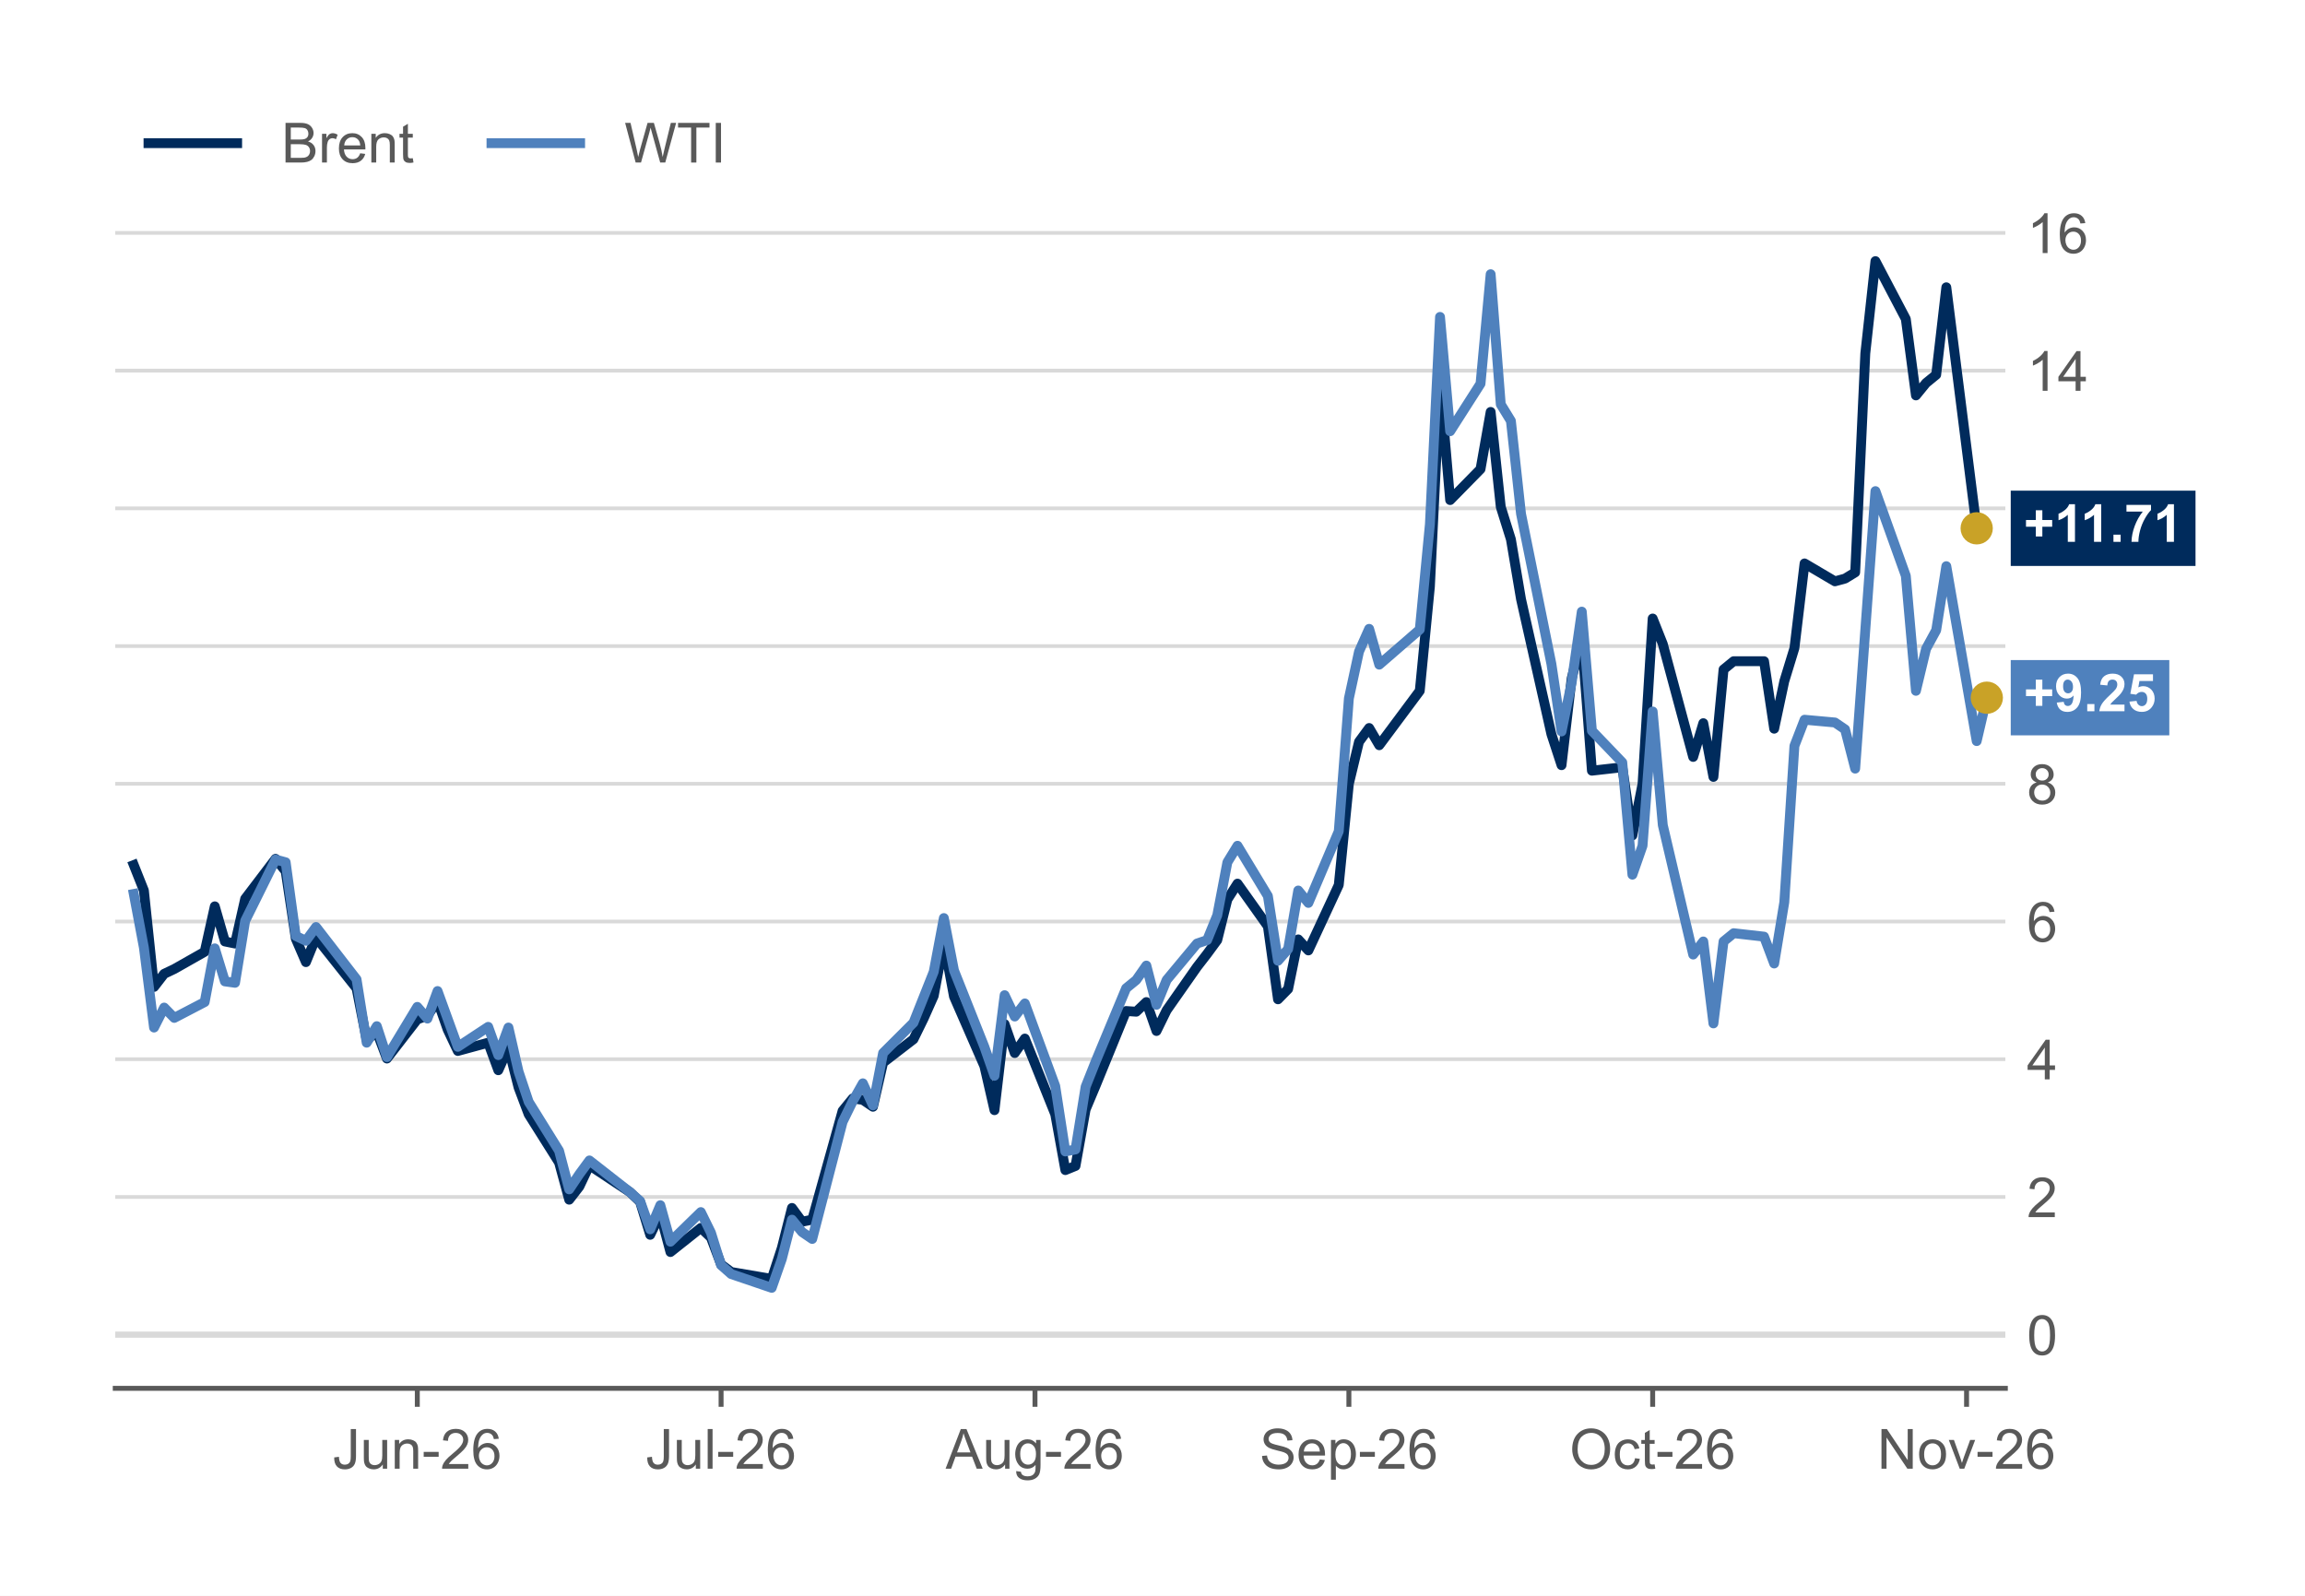
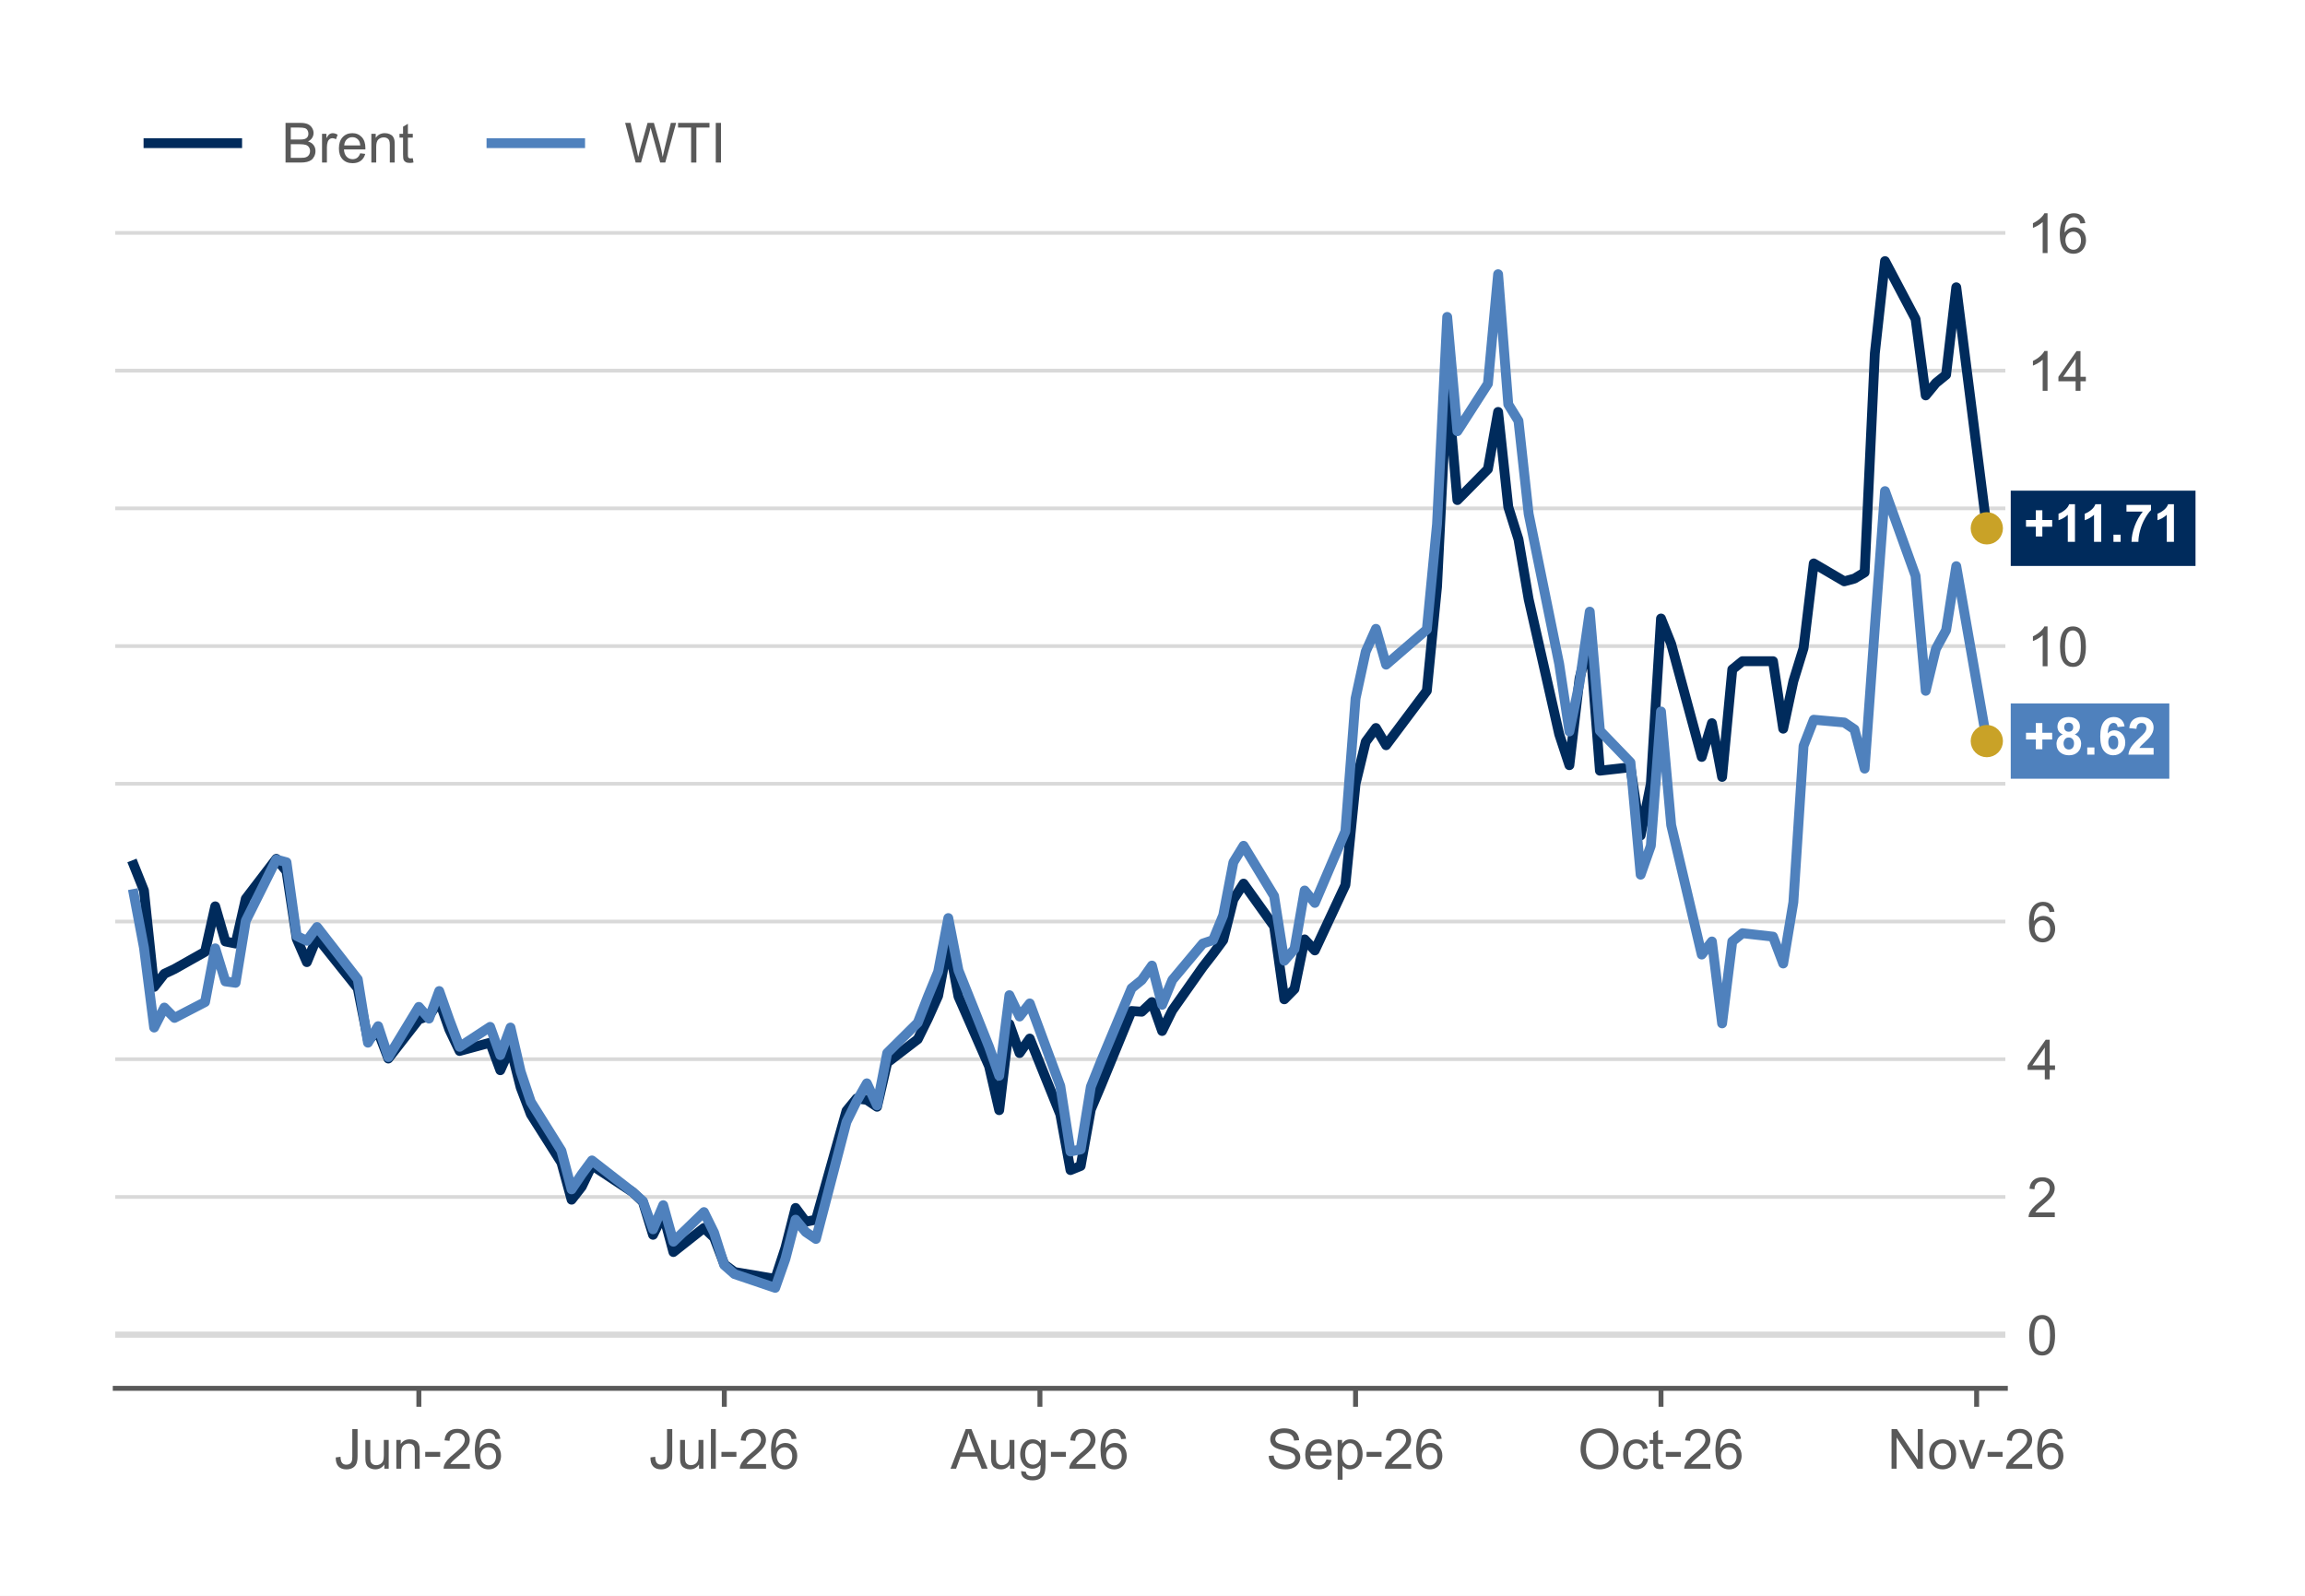
<svg xmlns="http://www.w3.org/2000/svg" xmlns:xlink="http://www.w3.org/1999/xlink" width="374.4pt" height="259.2pt" viewBox="0 0 374.4 259.2" version="1.1">
  <defs>
    <style type="text/css">*{stroke-linejoin: round; stroke-linecap: butt}</style>
  </defs>
  <g id="figure_1">
    <g id="patch_1">
      <path d="M 0 259.2  L 374.4 259.2  L 374.4 0  L 0 0  z " style="fill: #ffffff" />
    </g>
    <g id="axes_1">
      <g id="patch_2">
        <path d="M 18.72 225.504  L 325.728 225.504  L 325.728 33.696  L 18.72 33.696  z " style="fill: #ffffff" />
      </g>
      <g id="matplotlib.axis_1">
        <g id="xtick_1">
          <g id="line2d_1">
            <defs>
              <path id="m5935f566dc" d="M 0 0  L 0 3  " style="stroke: #595959; stroke-width: 0.8" />
            </defs>
            <g>
-               <use xlink:href="#m5935f566dc" x="67.783" y="225.504" style="fill: #595959; stroke: #595959; stroke-width: 0.8" />
+               <use xlink:href="#m5935f566dc" x="68.036" y="225.504" style="fill: #595959; stroke: #595959; stroke-width: 0.8" />
            </g>
          </g>
          <g id="text_1">
-             <g style="fill: #595959" transform="translate(54.02468 238.5562) scale(0.09 -0.09)">
+             <g style="fill: #595959" transform="translate(54.27772 238.5562) scale(0.09 -0.09)">
              <defs>
                <path id="ArialMT-2d" d="M 184 1300  L 731 1375  Q 753 850 928 656  Q 1103 463 1413 463  Q 1641 463 1806 567  Q 1972 672 2034 851  Q 2097 1031 2097 1425  L 2097 4581  L 2703 4581  L 2703 1459  Q 2703 884 2564 568  Q 2425 253 2123 87  Q 1822 -78 1416 -78  Q 813 -78 492 269  Q 172 616 184 1300  z " transform="scale(0.015625)" />
                <path id="ArialMT-58" d="M 2597 0  L 2597 488  Q 2209 -75 1544 -75  Q 1250 -75 995 37  Q 741 150 617 320  Q 494 491 444 738  Q 409 903 409 1263  L 409 3319  L 972 3319  L 972 1478  Q 972 1038 1006 884  Q 1059 663 1231 536  Q 1403 409 1656 409  Q 1909 409 2131 539  Q 2353 669 2445 892  Q 2538 1116 2538 1541  L 2538 3319  L 3100 3319  L 3100 0  L 2597 0  z " transform="scale(0.015625)" />
                <path id="ArialMT-51" d="M 422 0  L 422 3319  L 928 3319  L 928 2847  Q 1294 3394 1984 3394  Q 2284 3394 2536 3286  Q 2788 3178 2913 3003  Q 3038 2828 3088 2588  Q 3119 2431 3119 2041  L 3119 0  L 2556 0  L 2556 2019  Q 2556 2363 2490 2533  Q 2425 2703 2258 2804  Q 2091 2906 1866 2906  Q 1506 2906 1245 2678  Q 984 2450 984 1813  L 984 0  L 422 0  z " transform="scale(0.015625)" />
                <path id="ArialMT-10" d="M 203 1375  L 203 1941  L 1931 1941  L 1931 1375  L 203 1375  z " transform="scale(0.015625)" />
                <path id="ArialMT-15" d="M 3222 541  L 3222 0  L 194 0  Q 188 203 259 391  Q 375 700 629 1000  Q 884 1300 1366 1694  Q 2113 2306 2375 2664  Q 2638 3022 2638 3341  Q 2638 3675 2398 3904  Q 2159 4134 1775 4134  Q 1369 4134 1125 3890  Q 881 3647 878 3216  L 300 3275  Q 359 3922 746 4261  Q 1134 4600 1788 4600  Q 2447 4600 2831 4234  Q 3216 3869 3216 3328  Q 3216 3053 3103 2787  Q 2991 2522 2730 2228  Q 2469 1934 1863 1422  Q 1356 997 1212 845  Q 1069 694 975 541  L 3222 541  z " transform="scale(0.015625)" />
                <path id="ArialMT-19" d="M 3184 3459  L 2625 3416  Q 2550 3747 2413 3897  Q 2184 4138 1850 4138  Q 1581 4138 1378 3988  Q 1113 3794 959 3422  Q 806 3050 800 2363  Q 1003 2672 1297 2822  Q 1591 2972 1913 2972  Q 2475 2972 2870 2558  Q 3266 2144 3266 1488  Q 3266 1056 3080 686  Q 2894 316 2569 119  Q 2244 -78 1831 -78  Q 1128 -78 684 439  Q 241 956 241 2144  Q 241 3472 731 4075  Q 1159 4600 1884 4600  Q 2425 4600 2770 4297  Q 3116 3994 3184 3459  z M 888 1484  Q 888 1194 1011 928  Q 1134 663 1356 523  Q 1578 384 1822 384  Q 2178 384 2434 671  Q 2691 959 2691 1453  Q 2691 1928 2437 2201  Q 2184 2475 1800 2475  Q 1419 2475 1153 2201  Q 888 1928 888 1484  z " transform="scale(0.015625)" />
              </defs>
              <use xlink:href="#ArialMT-2d" />
              <use xlink:href="#ArialMT-58" transform="translate(50 0)" />
              <use xlink:href="#ArialMT-51" transform="translate(105.6094 0)" />
              <use xlink:href="#ArialMT-10" transform="translate(161.2188 0)" />
              <use xlink:href="#ArialMT-15" transform="translate(194.5156 0)" />
              <use xlink:href="#ArialMT-19" transform="translate(250.125 0)" />
            </g>
          </g>
        </g>
        <g id="xtick_2">
          <g id="line2d_2">
            <g>
-               <use xlink:href="#m5935f566dc" x="117.125" y="225.504" style="fill: #595959; stroke: #595959; stroke-width: 0.8" />
+               <use xlink:href="#m5935f566dc" x="117.649" y="225.504" style="fill: #595959; stroke: #595959; stroke-width: 0.8" />
            </g>
          </g>
          <g id="text_2">
-             <g style="fill: #595959" transform="translate(104.8696 238.5562) scale(0.09 -0.09)">
+             <g style="fill: #595959" transform="translate(105.3937 238.5562) scale(0.09 -0.09)">
              <defs>
                <path id="ArialMT-4f" d="M 409 0  L 409 4581  L 972 4581  L 972 0  L 409 0  z " transform="scale(0.015625)" />
              </defs>
              <use xlink:href="#ArialMT-2d" />
              <use xlink:href="#ArialMT-58" transform="translate(50 0)" />
              <use xlink:href="#ArialMT-4f" transform="translate(105.6094 0)" />
              <use xlink:href="#ArialMT-10" transform="translate(127.8281 0)" />
              <use xlink:href="#ArialMT-15" transform="translate(161.125 0)" />
              <use xlink:href="#ArialMT-19" transform="translate(216.7344 0)" />
            </g>
          </g>
        </g>
        <g id="xtick_3">
          <g id="line2d_3">
            <g>
-               <use xlink:href="#m5935f566dc" x="168.112" y="225.504" style="fill: #595959; stroke: #595959; stroke-width: 0.8" />
+               <use xlink:href="#m5935f566dc" x="168.916" y="225.504" style="fill: #595959; stroke: #595959; stroke-width: 0.8" />
            </g>
          </g>
          <g id="text_3">
-             <g style="fill: #595959" transform="translate(153.6025 238.5562) scale(0.09 -0.09)">
+             <g style="fill: #595959" transform="translate(154.4067 238.5562) scale(0.09 -0.09)">
              <defs>
                <path id="ArialMT-24" d="M -9 0  L 1750 4581  L 2403 4581  L 4278 0  L 3588 0  L 3053 1388  L 1138 1388  L 634 0  L -9 0  z M 1313 1881  L 2866 1881  L 2388 3150  Q 2169 3728 2063 4100  Q 1975 3659 1816 3225  L 1313 1881  z " transform="scale(0.015625)" />
                <path id="ArialMT-4a" d="M 319 -275  L 866 -356  Q 900 -609 1056 -725  Q 1266 -881 1628 -881  Q 2019 -881 2231 -725  Q 2444 -569 2519 -288  Q 2563 -116 2559 434  Q 2191 0 1641 0  Q 956 0 581 494  Q 206 988 206 1678  Q 206 2153 378 2554  Q 550 2956 876 3175  Q 1203 3394 1644 3394  Q 2231 3394 2613 2919  L 2613 3319  L 3131 3319  L 3131 450  Q 3131 -325 2973 -648  Q 2816 -972 2473 -1159  Q 2131 -1347 1631 -1347  Q 1038 -1347 672 -1080  Q 306 -813 319 -275  z M 784 1719  Q 784 1066 1043 766  Q 1303 466 1694 466  Q 2081 466 2343 764  Q 2606 1063 2606 1700  Q 2606 2309 2336 2618  Q 2066 2928 1684 2928  Q 1309 2928 1046 2623  Q 784 2319 784 1719  z " transform="scale(0.015625)" />
              </defs>
              <use xlink:href="#ArialMT-24" />
              <use xlink:href="#ArialMT-58" transform="translate(66.70312 0)" />
              <use xlink:href="#ArialMT-4a" transform="translate(122.3125 0)" />
              <use xlink:href="#ArialMT-10" transform="translate(177.9219 0)" />
              <use xlink:href="#ArialMT-15" transform="translate(211.2188 0)" />
              <use xlink:href="#ArialMT-19" transform="translate(266.8281 0)" />
            </g>
          </g>
        </g>
        <g id="xtick_4">
          <g id="line2d_4">
            <g>
-               <use xlink:href="#m5935f566dc" x="219.099" y="225.504" style="fill: #595959; stroke: #595959; stroke-width: 0.8" />
+               <use xlink:href="#m5935f566dc" x="220.184" y="225.504" style="fill: #595959; stroke: #595959; stroke-width: 0.8" />
            </g>
          </g>
          <g id="text_4">
-             <g style="fill: #595959" transform="translate(204.5895 238.5562) scale(0.09 -0.09)">
+             <g style="fill: #595959" transform="translate(205.674 238.5562) scale(0.09 -0.09)">
              <defs>
                <path id="ArialMT-36" d="M 288 1472  L 859 1522  Q 900 1178 1048 958  Q 1197 738 1509 602  Q 1822 466 2213 466  Q 2559 466 2825 569  Q 3091 672 3220 851  Q 3350 1031 3350 1244  Q 3350 1459 3225 1620  Q 3100 1781 2813 1891  Q 2628 1963 1997 2114  Q 1366 2266 1113 2400  Q 784 2572 623 2826  Q 463 3081 463 3397  Q 463 3744 659 4045  Q 856 4347 1234 4503  Q 1613 4659 2075 4659  Q 2584 4659 2973 4495  Q 3363 4331 3572 4012  Q 3781 3694 3797 3291  L 3216 3247  Q 3169 3681 2898 3903  Q 2628 4125 2100 4125  Q 1550 4125 1298 3923  Q 1047 3722 1047 3438  Q 1047 3191 1225 3031  Q 1400 2872 2139 2705  Q 2878 2538 3153 2413  Q 3553 2228 3743 1945  Q 3934 1663 3934 1294  Q 3934 928 3725 604  Q 3516 281 3123 101  Q 2731 -78 2241 -78  Q 1619 -78 1198 103  Q 778 284 539 648  Q 300 1013 288 1472  z " transform="scale(0.015625)" />
                <path id="ArialMT-48" d="M 2694 1069  L 3275 997  Q 3138 488 2766 206  Q 2394 -75 1816 -75  Q 1088 -75 661 373  Q 234 822 234 1631  Q 234 2469 665 2931  Q 1097 3394 1784 3394  Q 2450 3394 2872 2941  Q 3294 2488 3294 1666  Q 3294 1616 3291 1516  L 816 1516  Q 847 969 1125 678  Q 1403 388 1819 388  Q 2128 388 2347 550  Q 2566 713 2694 1069  z M 847 1978  L 2700 1978  Q 2663 2397 2488 2606  Q 2219 2931 1791 2931  Q 1403 2931 1139 2672  Q 875 2413 847 1978  z " transform="scale(0.015625)" />
                <path id="ArialMT-53" d="M 422 -1272  L 422 3319  L 934 3319  L 934 2888  Q 1116 3141 1344 3267  Q 1572 3394 1897 3394  Q 2322 3394 2647 3175  Q 2972 2956 3137 2557  Q 3303 2159 3303 1684  Q 3303 1175 3120 767  Q 2938 359 2589 142  Q 2241 -75 1856 -75  Q 1575 -75 1351 44  Q 1128 163 984 344  L 984 -1272  L 422 -1272  z M 931 1641  Q 931 1000 1190 694  Q 1450 388 1819 388  Q 2194 388 2461 705  Q 2728 1022 2728 1688  Q 2728 2322 2467 2637  Q 2206 2953 1844 2953  Q 1484 2953 1207 2617  Q 931 2281 931 1641  z " transform="scale(0.015625)" />
              </defs>
              <use xlink:href="#ArialMT-36" />
              <use xlink:href="#ArialMT-48" transform="translate(66.70312 0)" />
              <use xlink:href="#ArialMT-53" transform="translate(122.3125 0)" />
              <use xlink:href="#ArialMT-10" transform="translate(177.9219 0)" />
              <use xlink:href="#ArialMT-15" transform="translate(211.2188 0)" />
              <use xlink:href="#ArialMT-19" transform="translate(266.8281 0)" />
            </g>
          </g>
        </g>
        <g id="xtick_5">
          <g id="line2d_5">
            <g>
-               <use xlink:href="#m5935f566dc" x="268.442" y="225.504" style="fill: #595959; stroke: #595959; stroke-width: 0.8" />
+               <use xlink:href="#m5935f566dc" x="269.797" y="225.504" style="fill: #595959; stroke: #595959; stroke-width: 0.8" />
            </g>
          </g>
          <g id="text_5">
-             <g style="fill: #595959" transform="translate(254.938 238.5613) scale(0.09 -0.09)">
+             <g style="fill: #595959" transform="translate(256.2936 238.5613) scale(0.09 -0.09)">
              <defs>
                <path id="ArialMT-32" d="M 309 2231  Q 309 3372 921 4017  Q 1534 4663 2503 4663  Q 3138 4663 3647 4359  Q 4156 4056 4423 3514  Q 4691 2972 4691 2284  Q 4691 1588 4409 1038  Q 4128 488 3612 205  Q 3097 -78 2500 -78  Q 1853 -78 1343 234  Q 834 547 571 1087  Q 309 1628 309 2231  z M 934 2222  Q 934 1394 1379 917  Q 1825 441 2497 441  Q 3181 441 3623 922  Q 4066 1403 4066 2288  Q 4066 2847 3877 3264  Q 3688 3681 3323 3911  Q 2959 4141 2506 4141  Q 1863 4141 1398 3698  Q 934 3256 934 2222  z " transform="scale(0.015625)" />
                <path id="ArialMT-46" d="M 2588 1216  L 3141 1144  Q 3050 572 2676 248  Q 2303 -75 1759 -75  Q 1078 -75 664 370  Q 250 816 250 1647  Q 250 2184 428 2587  Q 606 2991 970 3192  Q 1334 3394 1763 3394  Q 2303 3394 2647 3120  Q 2991 2847 3088 2344  L 2541 2259  Q 2463 2594 2264 2762  Q 2066 2931 1784 2931  Q 1359 2931 1093 2626  Q 828 2322 828 1663  Q 828 994 1084 691  Q 1341 388 1753 388  Q 2084 388 2306 591  Q 2528 794 2588 1216  z " transform="scale(0.015625)" />
                <path id="ArialMT-57" d="M 1650 503  L 1731 6  Q 1494 -44 1306 -44  Q 1000 -44 831 53  Q 663 150 594 308  Q 525 466 525 972  L 525 2881  L 113 2881  L 113 3319  L 525 3319  L 525 4141  L 1084 4478  L 1084 3319  L 1650 3319  L 1650 2881  L 1084 2881  L 1084 941  Q 1084 700 1114 631  Q 1144 563 1211 522  Q 1278 481 1403 481  Q 1497 481 1650 503  z " transform="scale(0.015625)" />
              </defs>
              <use xlink:href="#ArialMT-32" />
              <use xlink:href="#ArialMT-46" transform="translate(77.78125 0)" />
              <use xlink:href="#ArialMT-57" transform="translate(127.7812 0)" />
              <use xlink:href="#ArialMT-10" transform="translate(155.5625 0)" />
              <use xlink:href="#ArialMT-15" transform="translate(188.8594 0)" />
              <use xlink:href="#ArialMT-19" transform="translate(244.4688 0)" />
            </g>
          </g>
        </g>
        <g id="xtick_6">
          <g id="line2d_6">
            <g>
-               <use xlink:href="#m5935f566dc" x="319.429" y="225.504" style="fill: #595959; stroke: #595959; stroke-width: 0.8" />
+               <use xlink:href="#m5935f566dc" x="321.064" y="225.504" style="fill: #595959; stroke: #595959; stroke-width: 0.8" />
            </g>
          </g>
          <g id="text_6">
-             <g style="fill: #595959" transform="translate(304.9232 238.5562) scale(0.09 -0.09)">
+             <g style="fill: #595959" transform="translate(306.5589 238.5562) scale(0.09 -0.09)">
              <defs>
                <path id="ArialMT-31" d="M 488 0  L 488 4581  L 1109 4581  L 3516 984  L 3516 4581  L 4097 4581  L 4097 0  L 3475 0  L 1069 3600  L 1069 0  L 488 0  z " transform="scale(0.015625)" />
                <path id="ArialMT-52" d="M 213 1659  Q 213 2581 725 3025  Q 1153 3394 1769 3394  Q 2453 3394 2887 2945  Q 3322 2497 3322 1706  Q 3322 1066 3130 698  Q 2938 331 2570 128  Q 2203 -75 1769 -75  Q 1072 -75 642 372  Q 213 819 213 1659  z M 791 1659  Q 791 1022 1069 705  Q 1347 388 1769 388  Q 2188 388 2466 706  Q 2744 1025 2744 1678  Q 2744 2294 2464 2611  Q 2184 2928 1769 2928  Q 1347 2928 1069 2612  Q 791 2297 791 1659  z " transform="scale(0.015625)" />
                <path id="ArialMT-59" d="M 1344 0  L 81 3319  L 675 3319  L 1388 1331  Q 1503 1009 1600 663  Q 1675 925 1809 1294  L 2547 3319  L 3125 3319  L 1869 0  L 1344 0  z " transform="scale(0.015625)" />
              </defs>
              <use xlink:href="#ArialMT-31" />
              <use xlink:href="#ArialMT-52" transform="translate(72.21875 0)" />
              <use xlink:href="#ArialMT-59" transform="translate(127.8281 0)" />
              <use xlink:href="#ArialMT-10" transform="translate(177.8281 0)" />
              <use xlink:href="#ArialMT-15" transform="translate(211.125 0)" />
              <use xlink:href="#ArialMT-19" transform="translate(266.7344 0)" />
            </g>
          </g>
        </g>
      </g>
      <g id="matplotlib.axis_2">
        <g id="ytick_1">
          <g id="line2d_7">
            <path d="M 18.72 216.785  L 325.728 216.785  " clip-path="url(#p9046224050)" style="fill: none; stroke: #d9d9d9; stroke-width: 0.6; stroke-linecap: square" />
          </g>
          <g id="line2d_8" />
          <g id="text_7">
            <g style="fill: #595959" transform="translate(329.228 220.0616) scale(0.09 -0.09)">
              <defs>
                <path id="ArialMT-13" d="M 266 2259  Q 266 3072 433 3567  Q 600 4063 929 4331  Q 1259 4600 1759 4600  Q 2128 4600 2406 4451  Q 2684 4303 2865 4023  Q 3047 3744 3150 3342  Q 3253 2941 3253 2259  Q 3253 1453 3087 958  Q 2922 463 2592 192  Q 2263 -78 1759 -78  Q 1097 -78 719 397  Q 266 969 266 2259  z M 844 2259  Q 844 1131 1108 757  Q 1372 384 1759 384  Q 2147 384 2411 759  Q 2675 1134 2675 2259  Q 2675 3391 2411 3762  Q 2147 4134 1753 4134  Q 1366 4134 1134 3806  Q 844 3388 844 2259  z " transform="scale(0.015625)" />
              </defs>
              <use xlink:href="#ArialMT-13" />
            </g>
          </g>
        </g>
        <g id="ytick_2">
          <g id="line2d_9">
            <path d="M 18.72 194.416  L 325.728 194.416  " clip-path="url(#p9046224050)" style="fill: none; stroke: #d9d9d9; stroke-width: 0.6; stroke-linecap: square" />
          </g>
          <g id="line2d_10" />
          <g id="text_8">
            <g style="fill: #595959" transform="translate(329.228 197.692) scale(0.09 -0.09)">
              <use xlink:href="#ArialMT-15" />
            </g>
          </g>
        </g>
        <g id="ytick_3">
          <g id="line2d_11">
            <path d="M 18.72 172.046  L 325.728 172.046  " clip-path="url(#p9046224050)" style="fill: none; stroke: #d9d9d9; stroke-width: 0.6; stroke-linecap: square" />
          </g>
          <g id="line2d_12" />
          <g id="text_9">
            <g style="fill: #595959" transform="translate(329.228 175.3224) scale(0.09 -0.09)">
              <defs>
                <path id="ArialMT-17" d="M 2069 0  L 2069 1097  L 81 1097  L 81 1613  L 2172 4581  L 2631 4581  L 2631 1613  L 3250 1613  L 3250 1097  L 2631 1097  L 2631 0  L 2069 0  z M 2069 1613  L 2069 3678  L 634 1613  L 2069 1613  z " transform="scale(0.015625)" />
              </defs>
              <use xlink:href="#ArialMT-17" />
            </g>
          </g>
        </g>
        <g id="ytick_4">
          <g id="line2d_13">
            <path d="M 18.72 149.677  L 325.728 149.677  " clip-path="url(#p9046224050)" style="fill: none; stroke: #d9d9d9; stroke-width: 0.6; stroke-linecap: square" />
          </g>
          <g id="line2d_14" />
          <g id="text_10">
            <g style="fill: #595959" transform="translate(329.228 152.9528) scale(0.09 -0.09)">
              <use xlink:href="#ArialMT-19" />
            </g>
          </g>
        </g>
        <g id="ytick_5">
          <g id="line2d_15">
            <path d="M 18.72 127.307  L 325.728 127.307  " clip-path="url(#p9046224050)" style="fill: none; stroke: #d9d9d9; stroke-width: 0.6; stroke-linecap: square" />
          </g>
          <g id="line2d_16" />
-           <g id="text_11">
-             <g style="fill: #595959" transform="translate(329.228 130.5832) scale(0.09 -0.09)">
-               <defs>
-                 <path id="ArialMT-1b" d="M 1131 2484  Q 781 2613 612 2850  Q 444 3088 444 3419  Q 444 3919 803 4259  Q 1163 4600 1759 4600  Q 2359 4600 2725 4251  Q 3091 3903 3091 3403  Q 3091 3084 2923 2848  Q 2756 2613 2416 2484  Q 2838 2347 3058 2040  Q 3278 1734 3278 1309  Q 3278 722 2862 322  Q 2447 -78 1769 -78  Q 1091 -78 675 323  Q 259 725 259 1325  Q 259 1772 486 2073  Q 713 2375 1131 2484  z M 1019 3438  Q 1019 3113 1228 2906  Q 1438 2700 1772 2700  Q 2097 2700 2305 2904  Q 2513 3109 2513 3406  Q 2513 3716 2298 3927  Q 2084 4138 1766 4138  Q 1444 4138 1231 3931  Q 1019 3725 1019 3438  z M 838 1322  Q 838 1081 952 856  Q 1066 631 1291 507  Q 1516 384 1775 384  Q 2178 384 2440 643  Q 2703 903 2703 1303  Q 2703 1709 2433 1975  Q 2163 2241 1756 2241  Q 1359 2241 1098 1978  Q 838 1716 838 1322  z " transform="scale(0.015625)" />
-               </defs>
-               <use xlink:href="#ArialMT-1b" />
-             </g>
-           </g>
        </g>
        <g id="ytick_6">
          <g id="line2d_17">
            <path d="M 18.72 104.938  L 325.728 104.938  " clip-path="url(#p9046224050)" style="fill: none; stroke: #d9d9d9; stroke-width: 0.6; stroke-linecap: square" />
          </g>
          <g id="line2d_18" />
+           <g id="text_11">
+             <g style="fill: #595959" transform="translate(329.228 108.2137) scale(0.09 -0.09)">
+               <defs>
+                 <path id="ArialMT-14" d="M 2384 0  L 1822 0  L 1822 3584  Q 1619 3391 1289 3197  Q 959 3003 697 2906  L 697 3450  Q 1169 3672 1522 3987  Q 1875 4303 2022 4600  L 2384 4600  L 2384 0  z " transform="scale(0.015625)" />
+               </defs>
+               <use xlink:href="#ArialMT-14" />
+               <use xlink:href="#ArialMT-13" transform="translate(55.60938 0)" />
+             </g>
+           </g>
        </g>
        <g id="ytick_7">
          <g id="line2d_19">
            <path d="M 18.72 82.568  L 325.728 82.568  " clip-path="url(#p9046224050)" style="fill: none; stroke: #d9d9d9; stroke-width: 0.6; stroke-linecap: square" />
          </g>
          <g id="line2d_20" />
        </g>
        <g id="ytick_8">
          <g id="line2d_21">
            <path d="M 18.72 60.198  L 325.728 60.198  " clip-path="url(#p9046224050)" style="fill: none; stroke: #d9d9d9; stroke-width: 0.6; stroke-linecap: square" />
          </g>
          <g id="line2d_22" />
          <g id="text_12">
            <g style="fill: #595959" transform="translate(329.228 63.47449) scale(0.09 -0.09)">
-               <defs>
-                 <path id="ArialMT-14" d="M 2384 0  L 1822 0  L 1822 3584  Q 1619 3391 1289 3197  Q 959 3003 697 2906  L 697 3450  Q 1169 3672 1522 3987  Q 1875 4303 2022 4600  L 2384 4600  L 2384 0  z " transform="scale(0.015625)" />
-               </defs>
              <use xlink:href="#ArialMT-14" />
              <use xlink:href="#ArialMT-17" transform="translate(55.60938 0)" />
            </g>
          </g>
        </g>
        <g id="ytick_9">
          <g id="line2d_23">
            <path d="M 18.72 37.829  L 325.728 37.829  " clip-path="url(#p9046224050)" style="fill: none; stroke: #d9d9d9; stroke-width: 0.6; stroke-linecap: square" />
          </g>
          <g id="line2d_24" />
          <g id="text_13">
            <g style="fill: #595959" transform="translate(329.228 41.1049) scale(0.09 -0.09)">
              <use xlink:href="#ArialMT-14" />
              <use xlink:href="#ArialMT-19" transform="translate(55.60938 0)" />
            </g>
          </g>
        </g>
      </g>
      <g id="line2d_25">
        <path d="M 18.72 216.785  L 325.728 216.785  " clip-path="url(#p9046224050)" style="fill: none; stroke: #d9d9d9; stroke-linecap: square" />
      </g>
      <g id="line2d_26">
-         <path d="M 21.73 140.505  L 23.375 144.644  L 25.019 160.302  L 26.664 158.177  L 28.309 157.394  L 33.243 154.598  L 34.888 147.216  L 36.533 152.92  L 38.177 153.256  L 39.822 145.986  L 44.756 139.499  L 46.401 141.512  L 48.046 152.473  L 49.691 156.276  L 51.335 152.249  L 57.914 160.526  L 59.559 168.915  L 61.204 167.572  L 62.848 171.934  L 67.783 165.559  L 69.427 165  L 71.072 162.539  L 72.717 167.237  L 74.362 170.704  L 79.296 169.362  L 80.941 173.836  L 82.585 170.145  L 84.23 176.632  L 85.875 180.994  L 90.809 188.823  L 92.454 194.863  L 94.099 192.738  L 95.743 189.271  L 102.322 193.633  L 103.967 195.199  L 105.612 200.568  L 107.257 197.212  L 108.901 203.364  L 113.836 199.449  L 115.48 201.015  L 117.125 205.377  L 118.77 206.607  L 125.349 207.726  L 126.994 202.693  L 128.638 196.205  L 130.283 198.442  L 131.928 198.107  L 136.862 180.435  L 138.507 178.422  L 140.151 178.645  L 141.796 179.764  L 143.441 172.606  L 148.375 168.803  L 150.02 165.447  L 151.665 161.756  L 153.309 153.032  L 154.954 161.868  L 159.888 173.165  L 161.533 180.323  L 163.178 166.342  L 164.823 171.04  L 166.467 168.691  L 171.402 180.994  L 173.046 190.054  L 174.691 189.383  L 176.336 180.211  L 177.981 176.297  L 182.915 164.217  L 184.56 164.329  L 186.204 162.763  L 187.849 167.461  L 189.494 164.105  L 194.428 157.059  L 196.073 154.934  L 197.718 152.697  L 199.362 146.098  L 201.007 143.525  L 205.941 150.46  L 207.586 162.316  L 209.231 160.638  L 210.875 152.585  L 212.52 154.374  L 217.454 143.749  L 219.099 127.307  L 220.744 120.484  L 222.389 118.247  L 224.033 121.044  L 230.612 112.208  L 232.257 95.319  L 233.902 62.212  L 235.547 81.226  L 240.481 76.193  L 242.126 66.909  L 243.77 82.344  L 245.415 87.601  L 247.06 97.332  L 251.994 119.254  L 253.639 124.287  L 255.284 110.194  L 256.928 103.707  L 258.573 125.182  L 263.507 124.623  L 265.152 135.696  L 266.797 127.307  L 268.442 100.464  L 270.086 104.602  L 275.021 122.945  L 276.665 117.465  L 278.31 126.189  L 279.955 108.74  L 281.6 107.398  L 286.534 107.398  L 288.178 118.359  L 289.823 110.642  L 291.468 105.273  L 293.113 91.516  L 298.047 94.424  L 299.692 93.976  L 301.336 92.97  L 302.981 57.402  L 304.626 42.415  L 309.56 51.81  L 311.205 64.225  L 312.85 62.212  L 314.494 60.869  L 316.139 46.665  L 321.073 85.812  " clip-path="url(#p9046224050)" style="fill: none; stroke: #002b5c; stroke-width: 1.6; stroke-linecap: square" />
+         <path d="M 21.73 140.505  L 23.384 144.644  L 25.037 160.302  L 26.691 158.177  L 28.345 157.394  L 33.306 154.598  L 34.96 147.216  L 36.614 152.92  L 38.268 153.256  L 39.921 145.986  L 44.883 139.499  L 46.537 141.512  L 48.19 152.473  L 49.844 156.276  L 51.498 152.249  L 58.113 160.526  L 59.767 168.915  L 61.421 167.572  L 63.074 171.934  L 68.036 165.559  L 69.69 165  L 71.343 162.539  L 72.997 167.237  L 74.651 170.704  L 79.612 169.362  L 81.266 173.836  L 82.92 170.145  L 84.574 176.632  L 86.227 180.994  L 91.189 188.823  L 92.842 194.863  L 94.496 192.738  L 96.15 189.271  L 102.765 193.633  L 104.419 195.199  L 106.073 200.568  L 107.727 197.212  L 109.38 203.364  L 114.342 199.449  L 115.995 201.015  L 117.649 205.377  L 119.303 206.607  L 125.918 207.726  L 127.572 202.693  L 129.226 196.205  L 130.879 198.442  L 132.533 198.107  L 137.495 180.435  L 139.148 178.422  L 140.802 178.645  L 142.456 179.764  L 144.11 172.606  L 149.071 168.803  L 150.725 165.447  L 152.379 161.756  L 154.032 153.032  L 155.686 161.868  L 160.648 173.165  L 162.301 180.323  L 163.955 166.342  L 165.609 171.04  L 167.263 168.691  L 172.224 180.994  L 173.878 190.054  L 175.532 189.383  L 177.185 180.211  L 178.839 176.297  L 183.8 164.217  L 185.454 164.329  L 187.108 162.763  L 188.762 167.461  L 190.416 164.105  L 195.377 157.059  L 197.031 154.934  L 198.685 152.697  L 200.338 146.098  L 201.992 143.525  L 206.953 150.46  L 208.607 162.316  L 210.261 160.638  L 211.915 152.585  L 213.569 154.374  L 218.53 143.749  L 220.184 127.307  L 221.837 120.484  L 223.491 118.247  L 225.145 121.044  L 231.76 112.208  L 233.414 95.319  L 235.068 62.212  L 236.721 81.226  L 241.683 76.193  L 243.337 66.909  L 244.99 82.344  L 246.644 87.601  L 248.298 97.332  L 253.259 119.254  L 254.913 124.287  L 256.567 110.194  L 258.221 103.707  L 259.874 125.182  L 264.836 124.623  L 266.49 135.696  L 268.143 127.307  L 269.797 100.464  L 271.451 104.602  L 276.412 122.945  L 278.066 117.465  L 279.72 126.189  L 281.374 108.74  L 283.027 107.398  L 287.989 107.398  L 289.642 118.359  L 291.296 110.642  L 292.95 105.273  L 294.604 91.516  L 299.565 94.424  L 301.219 93.976  L 302.873 92.97  L 304.527 57.402  L 306.18 42.415  L 311.142 51.81  L 312.795 64.225  L 314.449 62.212  L 316.103 60.869  L 317.757 46.665  L 322.718 85.812  " clip-path="url(#p9046224050)" style="fill: none; stroke: #002b5c; stroke-width: 1.6; stroke-linecap: square" />
      </g>
      <g id="line2d_27">
-         <path d="M 21.73 145.203  L 23.375 153.927  L 25.019 166.901  L 26.664 163.658  L 28.309 165.335  L 33.243 162.763  L 34.888 154.039  L 36.533 159.407  L 38.177 159.631  L 39.822 149.565  L 44.756 139.61  L 46.401 140.058  L 48.046 152.026  L 49.691 152.808  L 51.335 150.571  L 57.914 159.072  L 59.559 169.362  L 61.204 166.678  L 62.848 171.711  L 67.783 163.546  L 69.427 165.447  L 71.072 160.973  L 74.362 170.033  L 79.296 166.789  L 80.941 171.375  L 82.585 166.901  L 84.23 174.06  L 85.875 178.981  L 90.809 186.922  L 92.454 193.186  L 94.099 190.725  L 95.743 188.488  L 102.322 193.633  L 103.967 195.087  L 105.612 199.673  L 107.257 195.758  L 108.901 201.686  L 113.836 196.877  L 115.48 200.232  L 117.125 205.489  L 118.77 206.943  L 125.349 209.18  L 126.994 204.482  L 128.638 198.107  L 130.283 200.12  L 131.928 201.239  L 136.862 182.224  L 138.507 178.869  L 140.151 175.961  L 141.796 179.54  L 143.441 171.04  L 148.375 166.118  L 151.665 157.842  L 153.309 149.117  L 154.954 157.618  L 159.888 170.033  L 161.533 174.731  L 163.178 161.644  L 164.823 165.112  L 166.467 162.987  L 171.402 176.408  L 173.046 187.034  L 174.691 186.698  L 176.336 176.52  L 177.981 172.382  L 182.915 160.526  L 184.56 159.184  L 186.204 156.835  L 187.849 163.21  L 189.494 159.184  L 194.428 153.256  L 196.073 152.697  L 197.718 148.67  L 199.362 140.058  L 201.007 137.373  L 205.941 145.538  L 207.586 156.052  L 209.231 154.151  L 210.875 144.644  L 212.52 146.657  L 217.454 135.025  L 219.099 113.438  L 220.744 105.832  L 222.389 102.141  L 224.033 107.957  L 230.612 102.253  L 232.257 85.14  L 233.902 51.474  L 235.547 70.041  L 240.481 62.323  L 242.126 44.54  L 243.77 65.679  L 245.415 68.363  L 247.06 83.463  L 251.994 107.846  L 253.639 118.807  L 255.284 110.865  L 256.928 99.345  L 258.573 118.695  L 263.507 123.84  L 265.152 142.071  L 266.797 137.373  L 268.442 115.563  L 270.086 134.018  L 275.021 155.045  L 276.665 152.92  L 278.31 166.23  L 279.955 152.92  L 281.6 151.578  L 286.534 152.137  L 288.178 156.499  L 289.823 146.545  L 291.468 121.155  L 293.113 116.905  L 298.047 117.353  L 299.692 118.471  L 301.336 124.846  L 304.626 79.772  L 309.56 93.529  L 311.205 112.208  L 312.85 105.385  L 314.494 102.365  L 316.139 91.963  L 321.073 120.373  L 322.718 113.326  L 322.718 113.326  " clip-path="url(#p9046224050)" style="fill: none; stroke: #4f81bd; stroke-width: 1.6; stroke-linecap: square" />
+         <path d="M 21.73 145.203  L 23.384 153.927  L 25.037 166.901  L 26.691 163.658  L 28.345 165.335  L 33.306 162.763  L 34.96 154.039  L 36.614 159.407  L 38.268 159.631  L 39.921 149.565  L 44.883 139.61  L 46.537 140.058  L 48.19 152.026  L 49.844 152.808  L 51.498 150.571  L 58.113 159.072  L 59.767 169.362  L 61.421 166.678  L 63.074 171.711  L 68.036 163.546  L 69.69 165.447  L 71.343 160.973  L 72.997 165.671  L 74.651 170.033  L 79.612 166.789  L 81.266 171.375  L 82.92 166.901  L 84.574 174.06  L 86.227 178.981  L 91.189 186.922  L 92.842 193.186  L 94.496 190.725  L 96.15 188.488  L 102.765 193.633  L 104.419 195.087  L 106.073 199.673  L 107.727 195.758  L 109.38 201.686  L 114.342 196.877  L 115.995 200.232  L 117.649 205.489  L 119.303 206.943  L 125.918 209.18  L 127.572 204.482  L 129.226 198.107  L 130.879 200.12  L 132.533 201.239  L 137.495 182.224  L 139.148 178.869  L 140.802 175.961  L 142.456 179.54  L 144.11 171.04  L 149.071 166.118  L 150.725 161.868  L 152.379 157.842  L 154.032 149.117  L 155.686 157.618  L 160.648 170.033  L 162.301 174.731  L 163.955 161.644  L 165.609 165.112  L 167.263 162.987  L 172.224 176.408  L 173.878 187.034  L 175.532 186.698  L 177.185 176.52  L 178.839 172.382  L 183.8 160.526  L 185.454 159.184  L 187.108 156.835  L 188.762 163.21  L 190.416 159.184  L 195.377 153.256  L 197.031 152.697  L 198.685 148.67  L 200.338 140.058  L 201.992 137.373  L 206.953 145.538  L 208.607 156.052  L 210.261 154.151  L 211.915 144.644  L 213.569 146.657  L 218.53 135.025  L 220.184 113.438  L 221.837 105.832  L 223.491 102.141  L 225.145 107.957  L 231.76 102.253  L 233.414 85.14  L 235.068 51.474  L 236.721 70.041  L 241.683 62.323  L 243.337 44.54  L 244.99 65.679  L 246.644 68.363  L 248.298 83.463  L 253.259 107.846  L 254.913 118.807  L 256.567 110.865  L 258.221 99.345  L 259.874 118.695  L 264.836 123.84  L 266.49 142.071  L 268.143 137.373  L 269.797 115.563  L 271.451 134.018  L 276.412 155.045  L 278.066 152.92  L 279.72 166.23  L 281.374 152.92  L 283.027 151.578  L 287.989 152.137  L 289.642 156.499  L 291.296 146.545  L 292.95 121.155  L 294.604 116.905  L 299.565 117.353  L 301.219 118.471  L 302.873 124.846  L 304.527 101.918  L 306.18 79.772  L 311.142 93.529  L 312.795 112.208  L 314.449 105.385  L 316.103 102.365  L 317.757 91.963  L 322.718 120.373  " clip-path="url(#p9046224050)" style="fill: none; stroke: #4f81bd; stroke-width: 1.6; stroke-linecap: square" />
      </g>
      <g id="patch_3">
        <path d="M 18.72 225.504  L 325.728 225.504  " style="fill: none; stroke: #595959; stroke-width: 0.8; stroke-linejoin: miter; stroke-linecap: square" />
      </g>
      <g id="text_14">
        <g id="patch_4">
          <path d="M 326.603 91.925  L 356.617 91.925  L 356.617 79.698  L 326.603 79.698  z " style="fill: #002b5c" />
        </g>
        <g style="fill: #ffffff" transform="translate(328.728 88.01125) scale(0.085 -0.085)">
          <defs>
            <path id="Arial-BoldMT-e" d="M 1466 659  L 1466 1850  L 266 1850  L 266 2672  L 1466 2672  L 1466 3863  L 2266 3863  L 2266 2672  L 3469 2672  L 3469 1850  L 2266 1850  L 2266 659  L 1466 659  z " transform="scale(0.015625)" />
            <path id="Arial-BoldMT-14" d="M 2519 0  L 1641 0  L 1641 3309  Q 1159 2859 506 2644  L 506 3441  Q 850 3553 1253 3867  Q 1656 4181 1806 4600  L 2519 4600  L 2519 0  z " transform="scale(0.015625)" />
            <path id="Arial-BoldMT-11" d="M 459 0  L 459 878  L 1338 878  L 1338 0  L 459 0  z " transform="scale(0.015625)" />
            <path id="Arial-BoldMT-1a" d="M 272 3703  L 272 4519  L 3275 4519  L 3275 3881  Q 2903 3516 2518 2831  Q 2134 2147 1932 1376  Q 1731 606 1734 0  L 888 0  Q 909 950 1279 1937  Q 1650 2925 2269 3703  L 272 3703  z " transform="scale(0.015625)" />
          </defs>
          <use xlink:href="#Arial-BoldMT-e" />
          <use xlink:href="#Arial-BoldMT-14" transform="translate(58.40625 0)" />
          <use xlink:href="#Arial-BoldMT-14" transform="translate(108.5 0)" />
          <use xlink:href="#Arial-BoldMT-11" transform="translate(164.1094 0)" />
          <use xlink:href="#Arial-BoldMT-1a" transform="translate(191.8906 0)" />
          <use xlink:href="#Arial-BoldMT-14" transform="translate(247.5 0)" />
        </g>
      </g>
      <g id="text_15">
        <g id="patch_5">
-           <path d="M 326.603 119.44  L 352.359 119.44  L 352.359 107.213  L 326.603 107.213  z " style="fill: #4f81bd" />
-         </g>
-         <g style="fill: #ffffff" transform="translate(328.728 115.5258) scale(0.085 -0.085)">
+           <path d="M 326.603 126.486  L 352.359 126.486  L 352.359 114.259  L 326.603 114.259  z " style="fill: #4f81bd" />
+         </g>
+         <g style="fill: #ffffff" transform="translate(328.728 122.5723) scale(0.085 -0.085)">
          <defs>
-             <path id="Arial-BoldMT-1c" d="M 291 1059  L 1141 1153  Q 1172 894 1303 769  Q 1434 644 1650 644  Q 1922 644 2112 894  Q 2303 1144 2356 1931  Q 2025 1547 1528 1547  Q 988 1547 595 1964  Q 203 2381 203 3050  Q 203 3747 617 4173  Q 1031 4600 1672 4600  Q 2369 4600 2816 4061  Q 3263 3522 3263 2288  Q 3263 1031 2797 475  Q 2331 -81 1584 -81  Q 1047 -81 715 205  Q 384 491 291 1059  z M 2278 2978  Q 2278 3403 2083 3637  Q 1888 3872 1631 3872  Q 1388 3872 1227 3680  Q 1066 3488 1066 3050  Q 1066 2606 1241 2398  Q 1416 2191 1678 2191  Q 1931 2191 2104 2391  Q 2278 2591 2278 2978  z " transform="scale(0.015625)" />
+             <path id="Arial-BoldMT-1b" d="M 1025 2472  Q 684 2616 529 2867  Q 375 3119 375 3419  Q 375 3931 733 4265  Q 1091 4600 1750 4600  Q 2403 4600 2764 4265  Q 3125 3931 3125 3419  Q 3125 3100 2959 2851  Q 2794 2603 2494 2472  Q 2875 2319 3073 2025  Q 3272 1731 3272 1347  Q 3272 713 2867 316  Q 2463 -81 1791 -81  Q 1166 -81 750 247  Q 259 634 259 1309  Q 259 1681 443 1992  Q 628 2303 1025 2472  z M 1206 3356  Q 1206 3094 1354 2947  Q 1503 2800 1750 2800  Q 2000 2800 2150 2948  Q 2300 3097 2300 3359  Q 2300 3606 2151 3754  Q 2003 3903 1759 3903  Q 1506 3903 1356 3753  Q 1206 3603 1206 3356  z M 1125 1394  Q 1125 1031 1311 828  Q 1497 625 1775 625  Q 2047 625 2225 820  Q 2403 1016 2403 1384  Q 2403 1706 2222 1901  Q 2041 2097 1763 2097  Q 1441 2097 1283 1875  Q 1125 1653 1125 1394  z " transform="scale(0.015625)" />
+             <path id="Arial-BoldMT-19" d="M 3247 3459  L 2397 3366  Q 2366 3628 2234 3753  Q 2103 3878 1894 3878  Q 1616 3878 1423 3628  Q 1231 3378 1181 2588  Q 1509 2975 1997 2975  Q 2547 2975 2939 2556  Q 3331 2138 3331 1475  Q 3331 772 2918 347  Q 2506 -78 1859 -78  Q 1166 -78 719 461  Q 272 1000 272 2228  Q 272 3488 737 4044  Q 1203 4600 1947 4600  Q 2469 4600 2811 4308  Q 3153 4016 3247 3459  z M 1256 1544  Q 1256 1116 1453 883  Q 1650 650 1903 650  Q 2147 650 2309 840  Q 2472 1031 2472 1466  Q 2472 1913 2297 2120  Q 2122 2328 1859 2328  Q 1606 2328 1431 2129  Q 1256 1931 1256 1544  z " transform="scale(0.015625)" />
            <path id="Arial-BoldMT-15" d="M 3238 816  L 3238 0  L 159 0  Q 209 463 459 877  Q 709 1291 1447 1975  Q 2041 2528 2175 2725  Q 2356 2997 2356 3263  Q 2356 3556 2198 3714  Q 2041 3872 1763 3872  Q 1488 3872 1325 3706  Q 1163 3541 1138 3156  L 263 3244  Q 341 3969 753 4284  Q 1166 4600 1784 4600  Q 2463 4600 2850 4234  Q 3238 3869 3238 3325  Q 3238 3016 3127 2736  Q 3016 2456 2775 2150  Q 2616 1947 2200 1565  Q 1784 1184 1673 1059  Q 1563 934 1494 816  L 3238 816  z " transform="scale(0.015625)" />
-             <path id="Arial-BoldMT-18" d="M 284 1178  L 1159 1269  Q 1197 972 1381 798  Q 1566 625 1806 625  Q 2081 625 2272 848  Q 2463 1072 2463 1522  Q 2463 1944 2273 2155  Q 2084 2366 1781 2366  Q 1403 2366 1103 2031  L 391 2134  L 841 4519  L 3163 4519  L 3163 3697  L 1506 3697  L 1369 2919  Q 1663 3066 1969 3066  Q 2553 3066 2959 2641  Q 3366 2216 3366 1538  Q 3366 972 3038 528  Q 2591 -78 1797 -78  Q 1163 -78 763 262  Q 363 603 284 1178  z " transform="scale(0.015625)" />
          </defs>
          <use xlink:href="#Arial-BoldMT-e" />
-           <use xlink:href="#Arial-BoldMT-1c" transform="translate(58.40625 0)" />
+           <use xlink:href="#Arial-BoldMT-1b" transform="translate(58.40625 0)" />
          <use xlink:href="#Arial-BoldMT-11" transform="translate(114.0156 0)" />
-           <use xlink:href="#Arial-BoldMT-15" transform="translate(141.7969 0)" />
-           <use xlink:href="#Arial-BoldMT-18" transform="translate(197.4062 0)" />
+           <use xlink:href="#Arial-BoldMT-19" transform="translate(141.7969 0)" />
+           <use xlink:href="#Arial-BoldMT-15" transform="translate(197.4062 0)" />
        </g>
      </g>
      <g id="PathCollection_1">
        <defs>
          <path id="m0d48d62233" d="M 0 2.121  C 0.563 2.121 1.102 1.898 1.5 1.5  C 1.898 1.102 2.121 0.563 2.121 0  C 2.121 -0.563 1.898 -1.102 1.5 -1.5  C 1.102 -1.898 0.563 -2.121 0 -2.121  C -0.563 -2.121 -1.102 -1.898 -1.5 -1.5  C -1.898 -1.102 -2.121 -0.563 -2.121 0  C -2.121 0.563 -1.898 1.102 -1.5 1.5  C -1.102 1.898 -0.563 2.121 0 2.121  z " style="stroke: #c9a227" />
        </defs>
        <g clip-path="url(#p9046224050)">
-           <use xlink:href="#m0d48d62233" x="321.073" y="85.812" style="fill: #c9a227; stroke: #c9a227" />
+           <use xlink:href="#m0d48d62233" x="322.718" y="85.812" style="fill: #c9a227; stroke: #c9a227" />
        </g>
      </g>
      <g id="PathCollection_2">
        <g clip-path="url(#p9046224050)">
-           <use xlink:href="#m0d48d62233" x="322.718" y="113.326" style="fill: #c9a227; stroke: #c9a227" />
+           <use xlink:href="#m0d48d62233" x="322.718" y="120.373" style="fill: #c9a227; stroke: #c9a227" />
        </g>
      </g>
      <g id="legend_1">
        <g id="line2d_28">
          <path d="M 24.12 23.252  L 31.32 23.252  L 38.52 23.252  " style="fill: none; stroke: #002b5c; stroke-width: 1.6; stroke-linecap: square" />
        </g>
        <g id="text_16">
          <g style="fill: #595959" transform="translate(45.72 26.40196) scale(0.09 -0.09)">
            <defs>
              <path id="ArialMT-25" d="M 469 0  L 469 4581  L 2188 4581  Q 2713 4581 3030 4442  Q 3347 4303 3526 4014  Q 3706 3725 3706 3409  Q 3706 3116 3547 2856  Q 3388 2597 3066 2438  Q 3481 2316 3704 2022  Q 3928 1728 3928 1328  Q 3928 1006 3792 729  Q 3656 453 3456 303  Q 3256 153 2954 76  Q 2653 0 2216 0  L 469 0  z M 1075 2656  L 2066 2656  Q 2469 2656 2644 2709  Q 2875 2778 2992 2937  Q 3109 3097 3109 3338  Q 3109 3566 3000 3739  Q 2891 3913 2687 3977  Q 2484 4041 1991 4041  L 1075 4041  L 1075 2656  z M 1075 541  L 2216 541  Q 2509 541 2628 563  Q 2838 600 2978 687  Q 3119 775 3209 942  Q 3300 1109 3300 1328  Q 3300 1584 3169 1773  Q 3038 1963 2805 2039  Q 2572 2116 2134 2116  L 1075 2116  L 1075 541  z " transform="scale(0.015625)" />
              <path id="ArialMT-55" d="M 416 0  L 416 3319  L 922 3319  L 922 2816  Q 1116 3169 1280 3281  Q 1444 3394 1641 3394  Q 1925 3394 2219 3213  L 2025 2691  Q 1819 2813 1613 2813  Q 1428 2813 1281 2702  Q 1134 2591 1072 2394  Q 978 2094 978 1738  L 978 0  L 416 0  z " transform="scale(0.015625)" />
            </defs>
            <use xlink:href="#ArialMT-25" />
            <use xlink:href="#ArialMT-55" transform="translate(66.70312 0)" />
            <use xlink:href="#ArialMT-48" transform="translate(100 0)" />
            <use xlink:href="#ArialMT-51" transform="translate(155.6094 0)" />
            <use xlink:href="#ArialMT-57" transform="translate(211.2188 0)" />
          </g>
        </g>
        <g id="line2d_29">
          <path d="M 79.83 23.252  L 87.03 23.252  L 94.23 23.252  " style="fill: none; stroke: #4f81bd; stroke-width: 1.6; stroke-linecap: square" />
        </g>
        <g id="text_17">
          <g style="fill: #595959" transform="translate(101.43 26.40196) scale(0.09 -0.09)">
            <defs>
              <path id="ArialMT-3a" d="M 1294 0  L 78 4581  L 700 4581  L 1397 1578  Q 1509 1106 1591 641  Q 1766 1375 1797 1488  L 2669 4581  L 3400 4581  L 4056 2263  Q 4303 1400 4413 641  Q 4500 1075 4641 1638  L 5359 4581  L 5969 4581  L 4713 0  L 4128 0  L 3163 3491  Q 3041 3928 3019 4028  Q 2947 3713 2884 3491  L 1913 0  L 1294 0  z " transform="scale(0.015625)" />
              <path id="ArialMT-37" d="M 1659 0  L 1659 4041  L 150 4041  L 150 4581  L 3781 4581  L 3781 4041  L 2266 4041  L 2266 0  L 1659 0  z " transform="scale(0.015625)" />
              <path id="ArialMT-2c" d="M 597 0  L 597 4581  L 1203 4581  L 1203 0  L 597 0  z " transform="scale(0.015625)" />
            </defs>
            <use xlink:href="#ArialMT-3a" />
            <use xlink:href="#ArialMT-37" transform="translate(94.39062 0)" />
            <use xlink:href="#ArialMT-2c" transform="translate(155.4688 0)" />
          </g>
        </g>
      </g>
    </g>
  </g>
  <defs>
    <clipPath id="p9046224050">
      <rect x="18.72" y="33.696" width="307.008" height="191.808" />
    </clipPath>
  </defs>
</svg>
